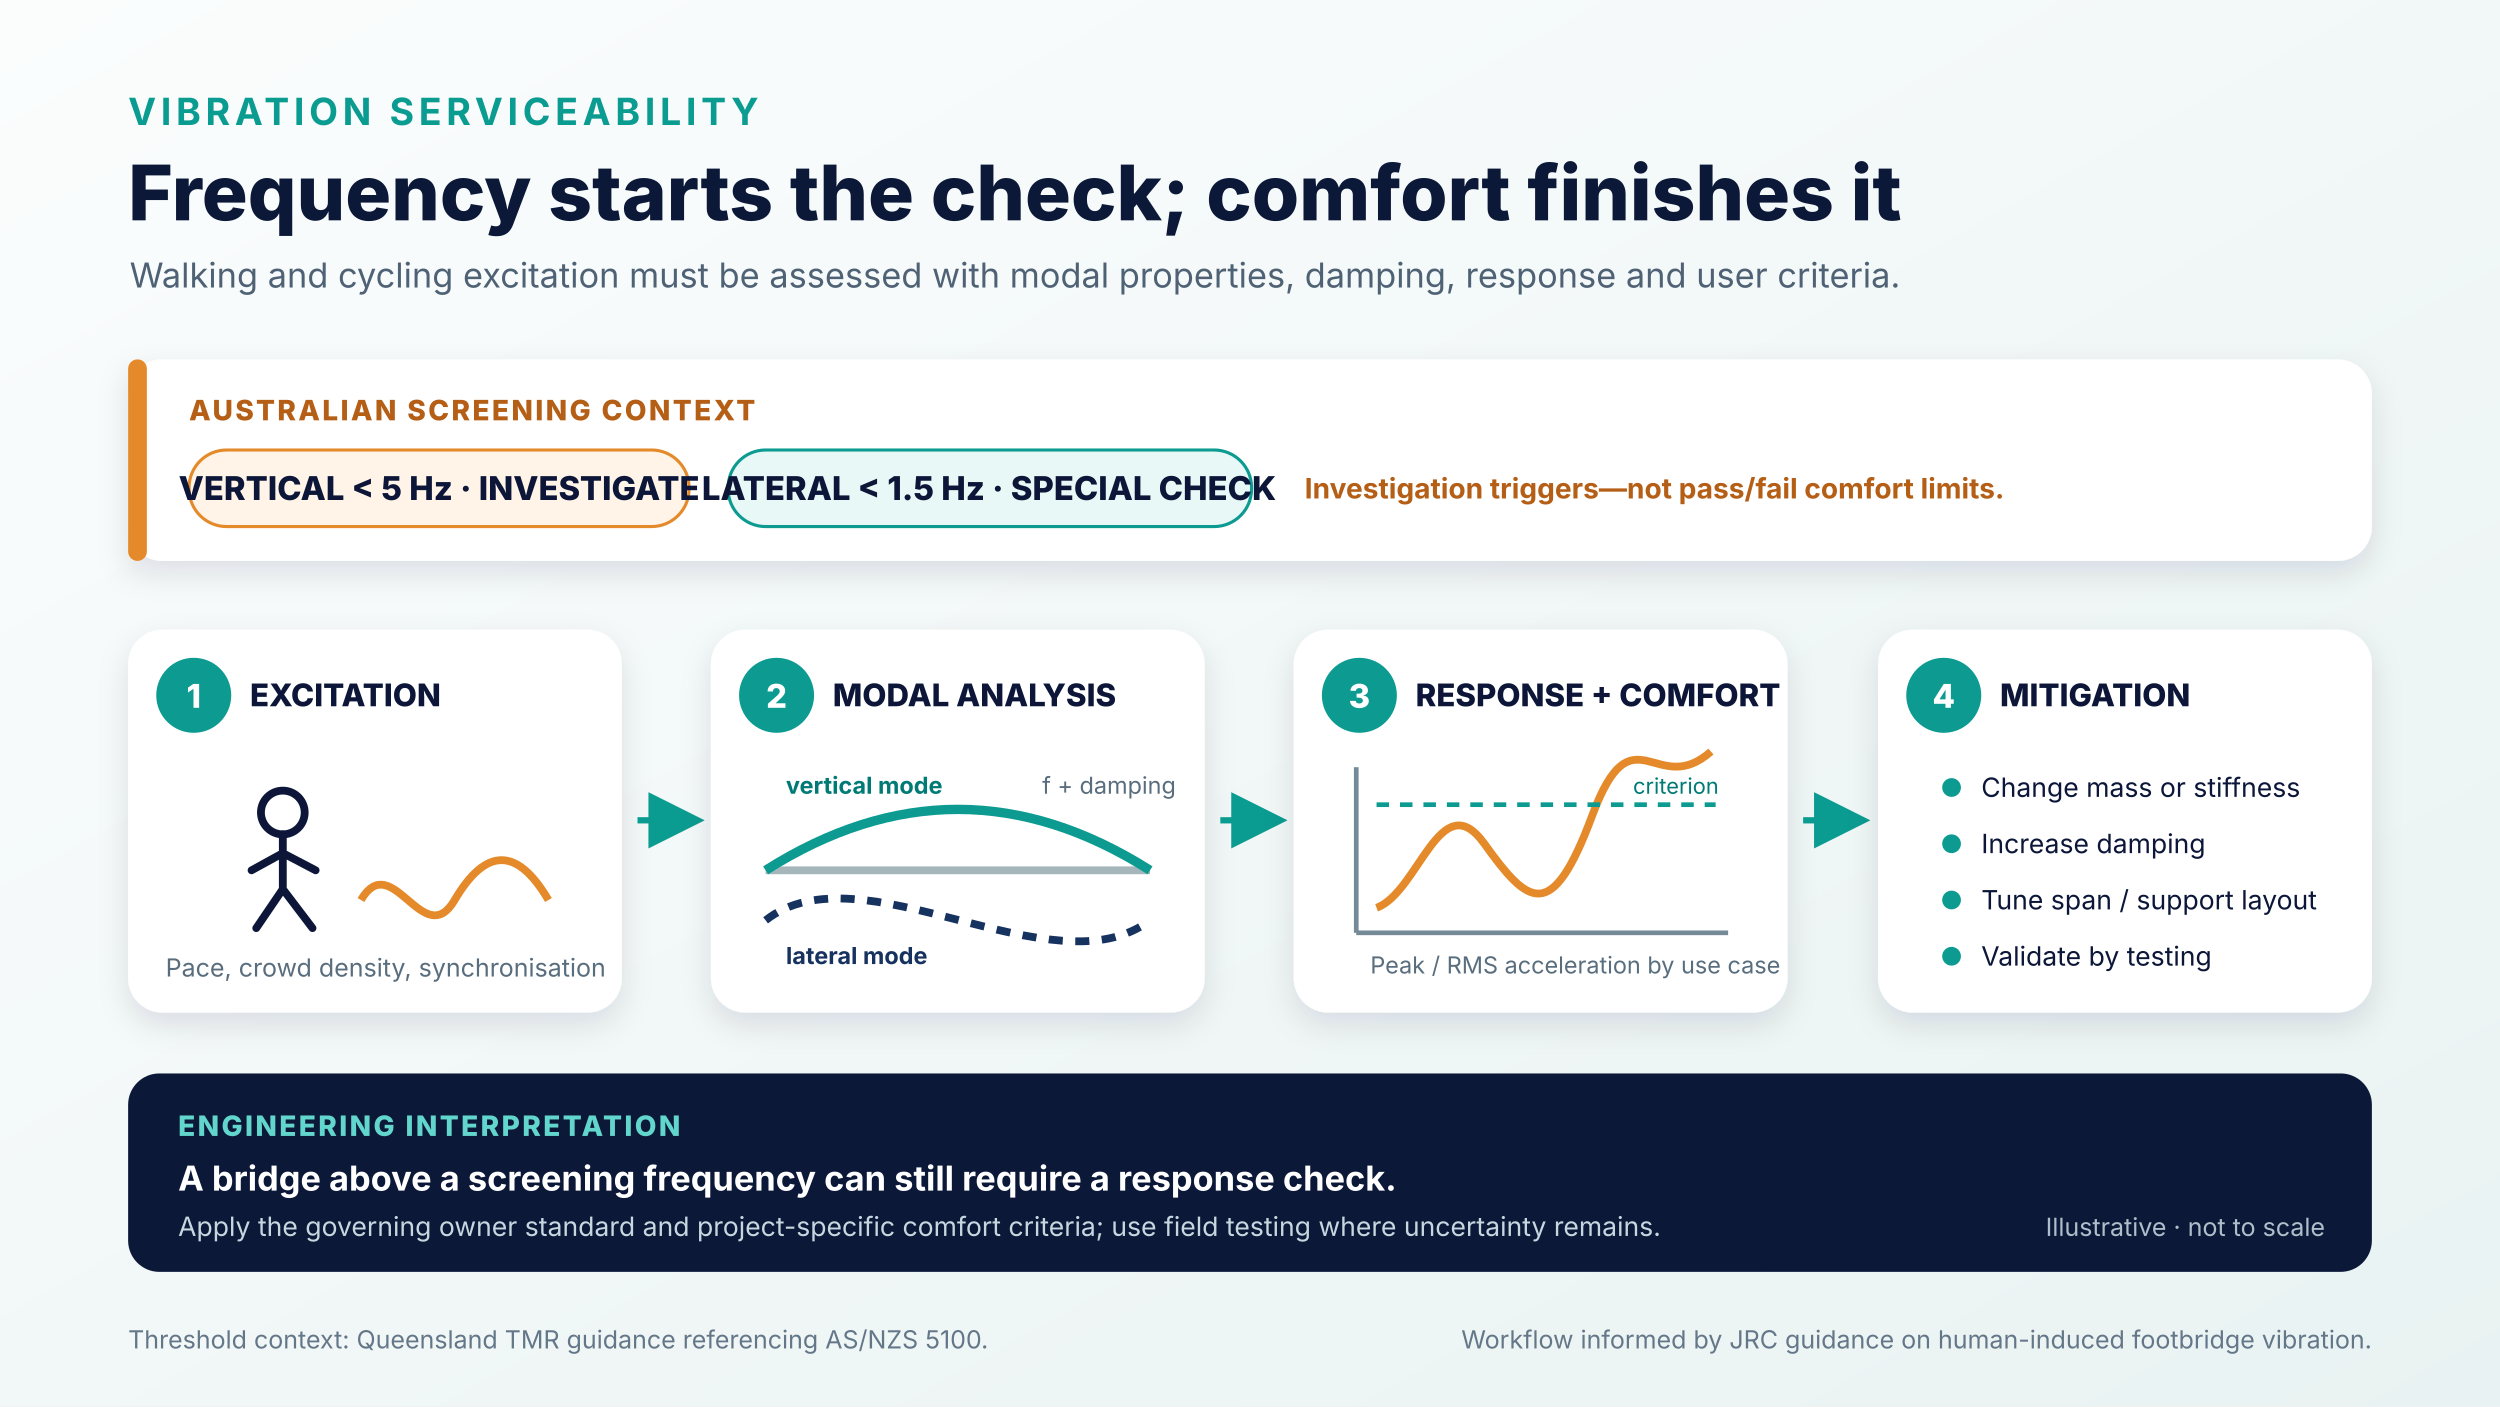
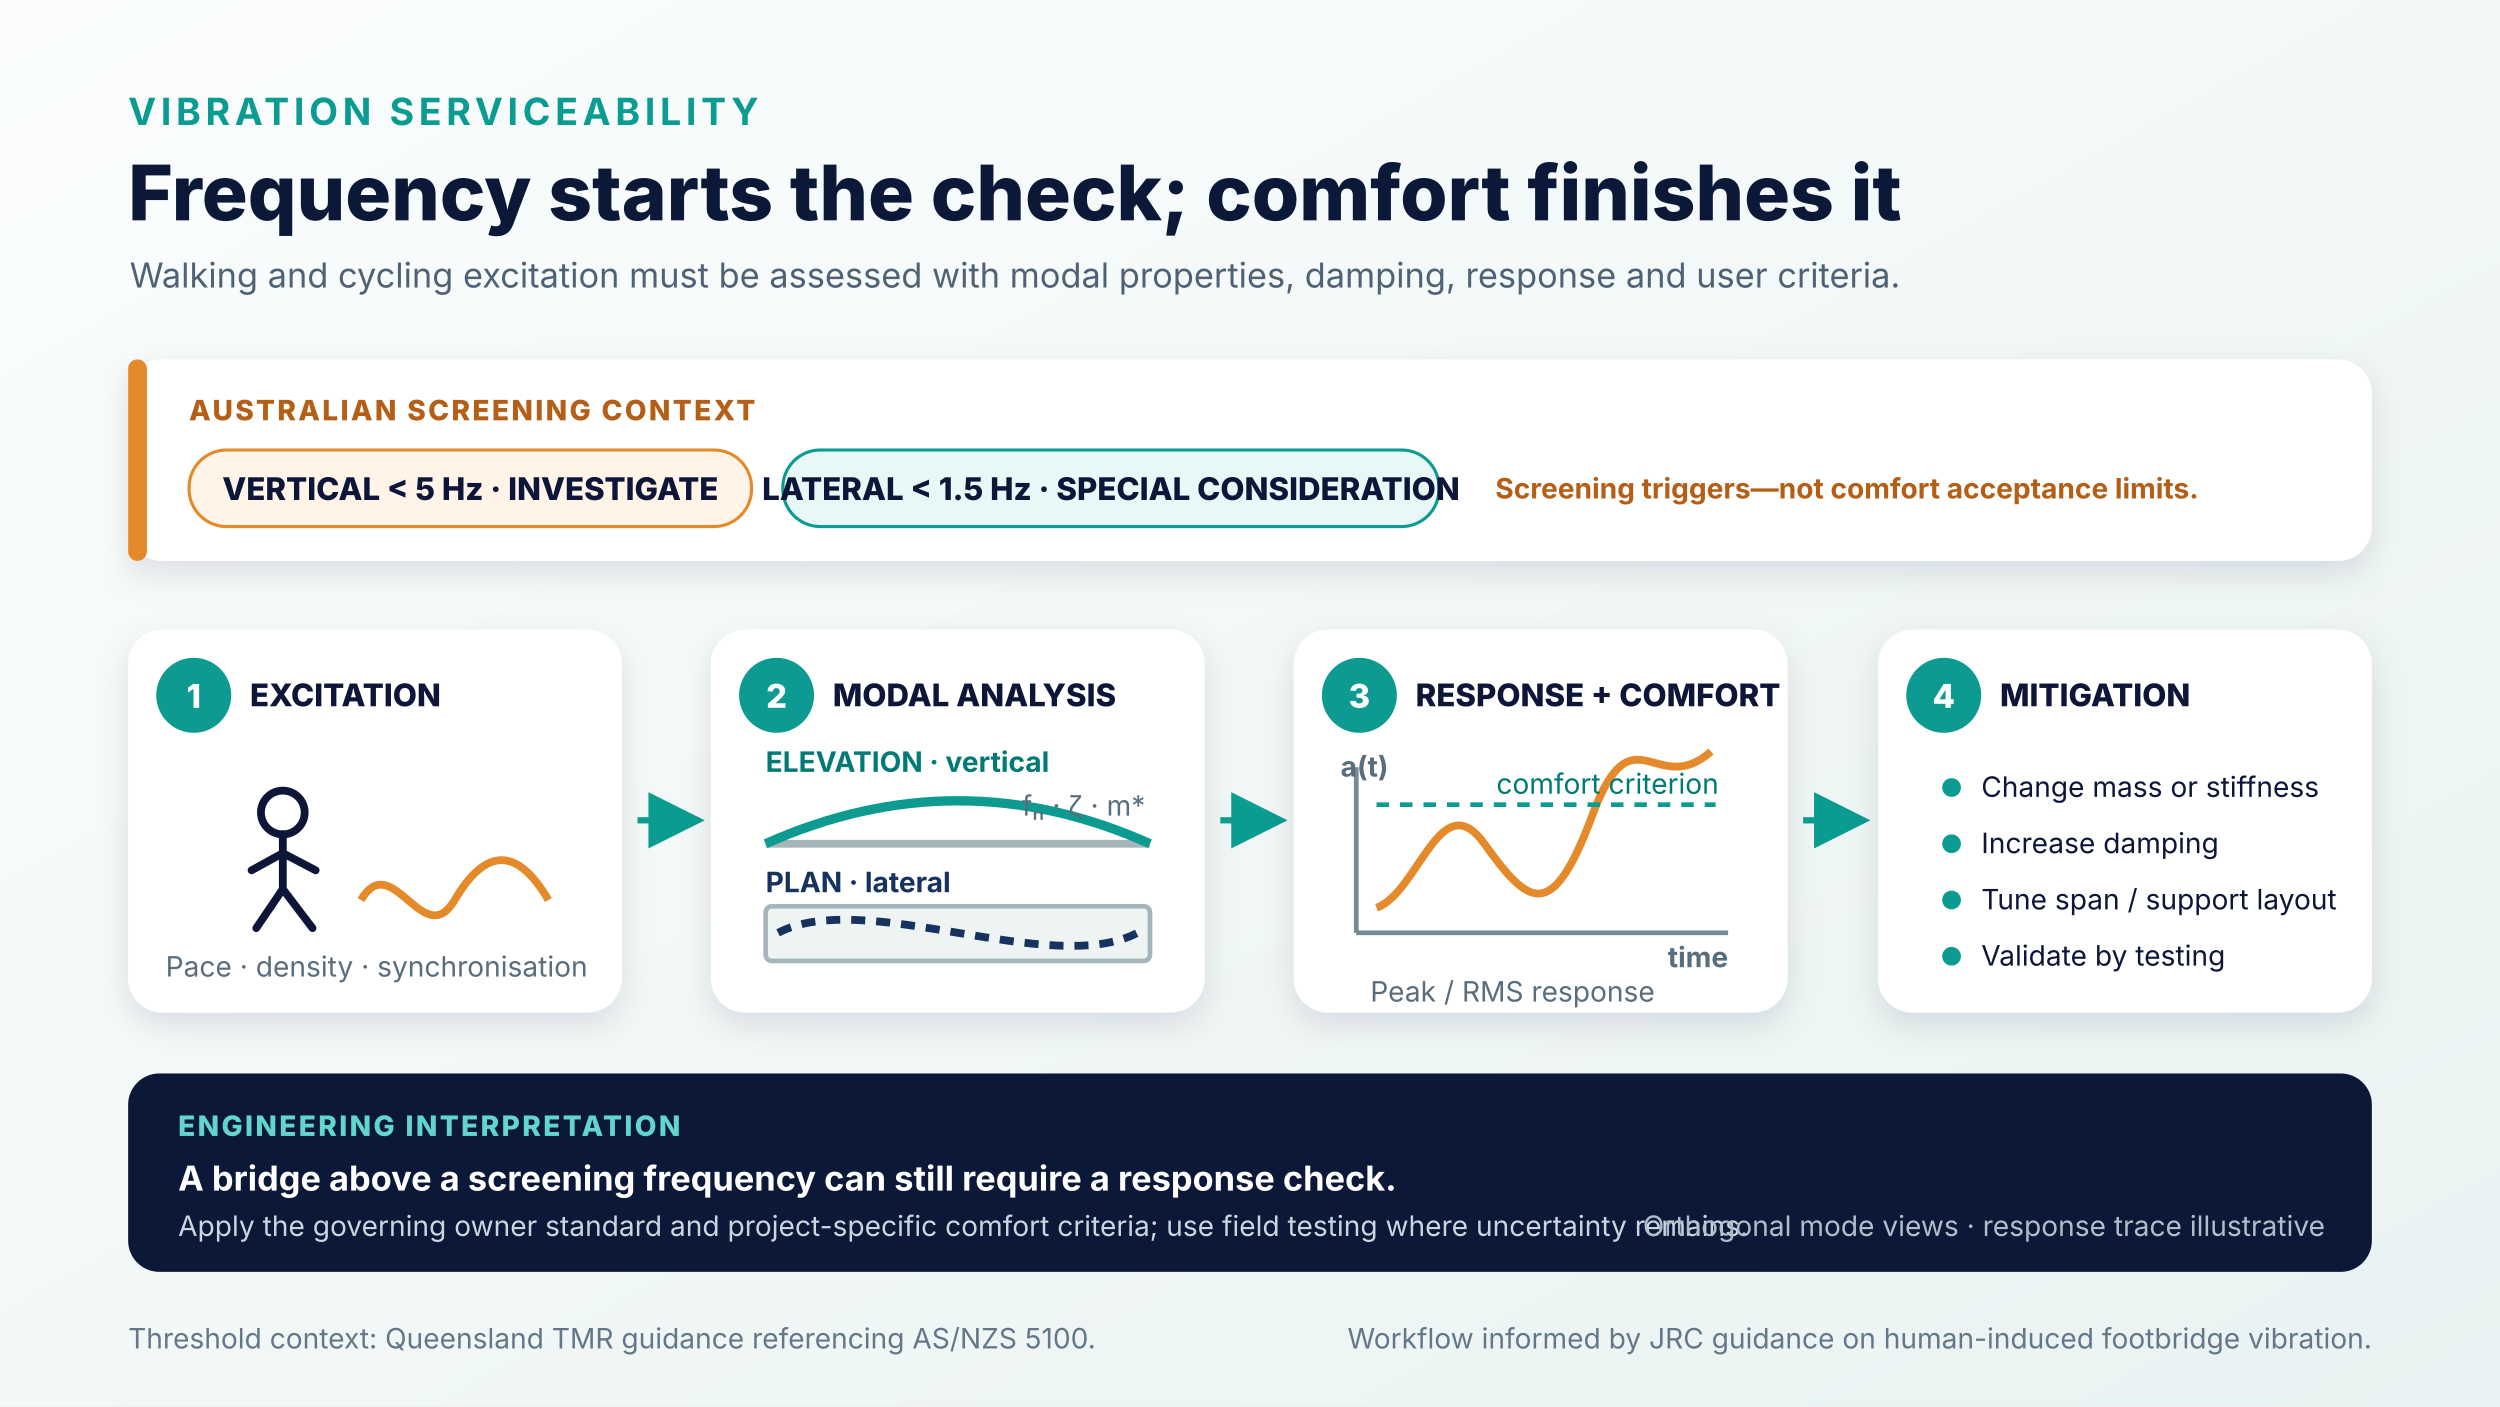
<svg xmlns="http://www.w3.org/2000/svg" width="1600" height="900" viewBox="0 0 1600 900" role="img" aria-labelledby="title desc">
  <defs>
    <linearGradient id="background" x1="0" y1="0" x2="1" y2="1">
      <stop offset="0" stop-color="#fbfdfd" />
      <stop offset="1" stop-color="#e9f2f2" />
    </linearGradient>
    <filter id="shadow" x="-20%" y="-30%" width="140%" height="170%">
      <feDropShadow dx="0" dy="8" stdDeviation="10" flood-color="#0b1838" flood-opacity="0.11" />
    </filter>
    <marker id="arrow" markerWidth="9" markerHeight="9" refX="7" refY="4.5" orient="auto">
      <path d="M0 0 L9 4.5 L0 9 Z" fill="#0a9b91" />
    </marker>
  </defs>
  <rect width="1600" height="900" fill="url(#background)" />
  <g font-family="Inter, Arial, sans-serif">
    <text x="82" y="80" font-size="24" font-weight="750" letter-spacing="3" fill="#0a9b91">VIBRATION SERVICEABILITY</text>
    <text x="82" y="141" font-size="49" font-weight="760" fill="#0b1838">Frequency starts the check; comfort finishes it</text>
    <text x="83" y="184" font-size="22" fill="#4f6275">Walking and cycling excitation must be assessed with modal properties, damping, response and user criteria.</text>
    <g transform="translate(82 230)" filter="url(#shadow)">
      <rect width="1436" height="129" rx="22" fill="#ffffff" />
      <rect width="12" height="129" rx="6" fill="#e58a2b" />
      <text x="39" y="39" font-size="18" font-weight="780" letter-spacing="1.5" fill="#b55e16">AUSTRALIAN SCREENING CONTEXT</text>
      <g transform="translate(39 58)">
-         <rect width="320" height="49" rx="24" fill="#fff4e7" stroke="#e58a2b" stroke-width="2" />
-         <text x="160" y="32" text-anchor="middle" font-size="21" font-weight="780" fill="#0b1838">VERTICAL &lt; 5 Hz · INVESTIGATE</text>
-         <rect x="345" width="335" height="49" rx="24" fill="#e7f8f6" stroke="#0a9b91" stroke-width="2" />
-         <text x="512" y="32" text-anchor="middle" font-size="21" font-weight="780" fill="#0b1838">LATERAL &lt; 1.5 Hz · SPECIAL CHECK</text>
-         <text x="714" y="31" font-size="18" font-weight="720" fill="#b55e16">Investigation triggers—not pass/fail comfort limits.</text>
+         <rect width="360" height="49" rx="24" fill="#fff4e7" stroke="#e58a2b" stroke-width="2" />
+         <text x="180" y="32" text-anchor="middle" font-size="20" font-weight="780" fill="#0b1838">VERTICAL &lt; 5 Hz · INVESTIGATE</text>
+         <rect x="380" width="420" height="49" rx="24" fill="#e7f8f6" stroke="#0a9b91" stroke-width="2" />
+         <text x="590" y="32" text-anchor="middle" font-size="20" font-weight="780" fill="#0b1838">LATERAL &lt; 1.5 Hz · SPECIAL CONSIDERATION</text>
+         <text x="836" y="31" font-size="18" font-weight="720" fill="#b55e16">Screening triggers—not comfort acceptance limits.</text>
      </g>
    </g>
    <g transform="translate(82 403)">
      <g transform="translate(0 0)" filter="url(#shadow)">
        <rect width="316" height="245" rx="22" fill="#ffffff" />
        <circle cx="42" cy="42" r="24" fill="#0a9b91" />
        <text x="42" y="50" text-anchor="middle" font-size="21" font-weight="800" fill="#ffffff">1</text>
        <text x="78" y="49" font-size="20" font-weight="780" fill="#0b1838">EXCITATION</text>
        <g stroke="#0b1838" stroke-width="5" stroke-linecap="round" fill="none">
          <circle cx="99" cy="117" r="14" />
          <path d="M99 131 V166 M99 143 L79 154 M99 143 L120 154 M99 166 L82 191 M99 166 L118 191" />
        </g>
        <path d="M149 173 C169 139 189 207 209 173 S249 139 269 173" fill="none" stroke="#e58a2b" stroke-width="5" />
-         <text x="24" y="222" font-size="16" fill="#596d7d">Pace, crowd density, synchronisation</text>
+         <text x="24" y="222" font-size="18" fill="#596d7d">Pace · density · synchronisation</text>
      </g>
      <path d="M326 122 H361" stroke="#0a9b91" stroke-width="4" marker-end="url(#arrow)" />
      <g transform="translate(373 0)" filter="url(#shadow)">
        <rect width="316" height="245" rx="22" fill="#ffffff" />
        <circle cx="42" cy="42" r="24" fill="#0a9b91" />
        <text x="42" y="50" text-anchor="middle" font-size="21" font-weight="800" fill="#ffffff">2</text>
        <text x="78" y="49" font-size="20" font-weight="780" fill="#0b1838">MODAL ANALYSIS</text>
-         <path d="M35 154 H281" stroke="#a4b6ba" stroke-width="5" />
-         <path d="M35 154 Q158 76 281 154" fill="none" stroke="#0a9b91" stroke-width="6" />
-         <path d="M35 186 C96 138 219 233 281 186" fill="none" stroke="#17315f" stroke-width="5" stroke-dasharray="9 8" />
-         <text x="48" y="105" font-size="15" font-weight="700" fill="#007a74">vertical mode</text>
-         <text x="48" y="214" font-size="15" font-weight="700" fill="#17315f">lateral mode</text>
-         <text x="212" y="105" font-size="15" fill="#596d7d">f + damping</text>
+         <text x="35" y="91" font-size="18" font-weight="720" fill="#007a74">ELEVATION · vertical</text>
+         <path d="M35 137 H281" stroke="#a4b6ba" stroke-width="5" />
+         <path d="M35 137 Q158 82 281 137" fill="none" stroke="#0a9b91" stroke-width="6" />
+         <text x="278" y="119" text-anchor="end" font-size="18" fill="#596d7d">fₙ · ζ · m*</text>
+         <text x="35" y="168" font-size="18" font-weight="720" fill="#17315f">PLAN · lateral</text>
+         <rect x="35" y="177" width="246" height="35" rx="4" fill="#eef3f3" stroke="#a4b6ba" stroke-width="3" />
+         <path d="M43 194 C98 165 218 223 273 194" fill="none" stroke="#17315f" stroke-width="5" stroke-dasharray="9 7" />
      </g>
      <path d="M699 122 H734" stroke="#0a9b91" stroke-width="4" marker-end="url(#arrow)" />
      <g transform="translate(746 0)" filter="url(#shadow)">
        <rect width="316" height="245" rx="22" fill="#ffffff" />
        <circle cx="42" cy="42" r="24" fill="#0a9b91" />
        <text x="42" y="50" text-anchor="middle" font-size="21" font-weight="800" fill="#ffffff">3</text>
        <text x="78" y="49" font-size="20" font-weight="780" fill="#0b1838">RESPONSE + COMFORT</text>
        <path d="M40 194 V88 M40 194 H278" stroke="#758a97" stroke-width="3" />
+         <text x="30" y="94" font-size="18" font-weight="700" fill="#596d7d">a(t)</text>
+         <text x="278" y="216" text-anchor="end" font-size="18" font-weight="700" fill="#596d7d">time</text>
        <path d="M53 178 C80 168 94 98 122 137 S165 189 191 119 S232 109 267 78" fill="none" stroke="#e58a2b" stroke-width="5" />
        <path d="M53 112 H270" stroke="#0a9b91" stroke-width="3" stroke-dasharray="8 7" />
-         <text x="272" y="105" font-size="14" text-anchor="end" fill="#007a74">criterion</text>
-         <text x="49" y="220" font-size="15" fill="#596d7d">Peak / RMS acceleration by use case</text>
+         <text x="272" y="105" font-size="18" text-anchor="end" fill="#007a74">comfort criterion</text>
+         <text x="49" y="238" font-size="18" fill="#596d7d">Peak / RMS response</text>
      </g>
      <path d="M1072 122 H1107" stroke="#0a9b91" stroke-width="4" marker-end="url(#arrow)" />
      <g transform="translate(1120 0)" filter="url(#shadow)">
        <rect width="316" height="245" rx="22" fill="#ffffff" />
        <circle cx="42" cy="42" r="24" fill="#0a9b91" />
        <text x="42" y="50" text-anchor="middle" font-size="21" font-weight="800" fill="#ffffff">4</text>
        <text x="78" y="49" font-size="20" font-weight="780" fill="#0b1838">MITIGATION</text>
-         <g font-size="17" fill="#0b1838">
+         <g font-size="18" fill="#0b1838">
          <circle cx="47" cy="101" r="6" fill="#0a9b91" />
          <text x="66" y="107">Change mass or stiffness</text>
          <circle cx="47" cy="137" r="6" fill="#0a9b91" />
          <text x="66" y="143">Increase damping</text>
          <circle cx="47" cy="173" r="6" fill="#0a9b91" />
          <text x="66" y="179">Tune span / support layout</text>
          <circle cx="47" cy="209" r="6" fill="#0a9b91" />
          <text x="66" y="215">Validate by testing</text>
        </g>
      </g>
    </g>
    <g transform="translate(82 687)">
      <rect width="1436" height="127" rx="20" fill="#0b1838" />
      <text x="32" y="40" font-size="18" font-weight="780" letter-spacing="1.5" fill="#62d5cc">ENGINEERING INTERPRETATION</text>
      <text x="32" y="75" font-size="22" font-weight="690" fill="#ffffff">A bridge above a screening frequency can still require a response check.</text>
-       <text x="32" y="104" font-size="17" fill="#c8d7df">Apply the governing owner standard and project-specific comfort criteria; use field testing where uncertainty remains.</text>
-       <text x="1406" y="104" font-size="16" text-anchor="end" fill="#aebfca">Illustrative · not to scale</text>
+       <text x="32" y="104" font-size="18" fill="#c8d7df">Apply the governing owner standard and project-specific comfort criteria; use field testing where uncertainty remains.</text>
+       <text x="1406" y="104" font-size="18" text-anchor="end" fill="#aebfca">Orthogonal mode views · response trace illustrative</text>
    </g>
-     <text x="82" y="863" font-size="16" fill="#647789">Threshold context: Queensland TMR guidance referencing AS/NZS 5100.</text>
-     <text x="1518" y="863" font-size="16" text-anchor="end" fill="#647789">Workflow informed by JRC guidance on human-induced footbridge vibration.</text>
+     <text x="82" y="863" font-size="18" fill="#647789">Threshold context: Queensland TMR guidance referencing AS/NZS 5100.</text>
+     <text x="1518" y="863" font-size="18" text-anchor="end" fill="#647789">Workflow informed by JRC guidance on human-induced footbridge vibration.</text>
  </g>
</svg>
